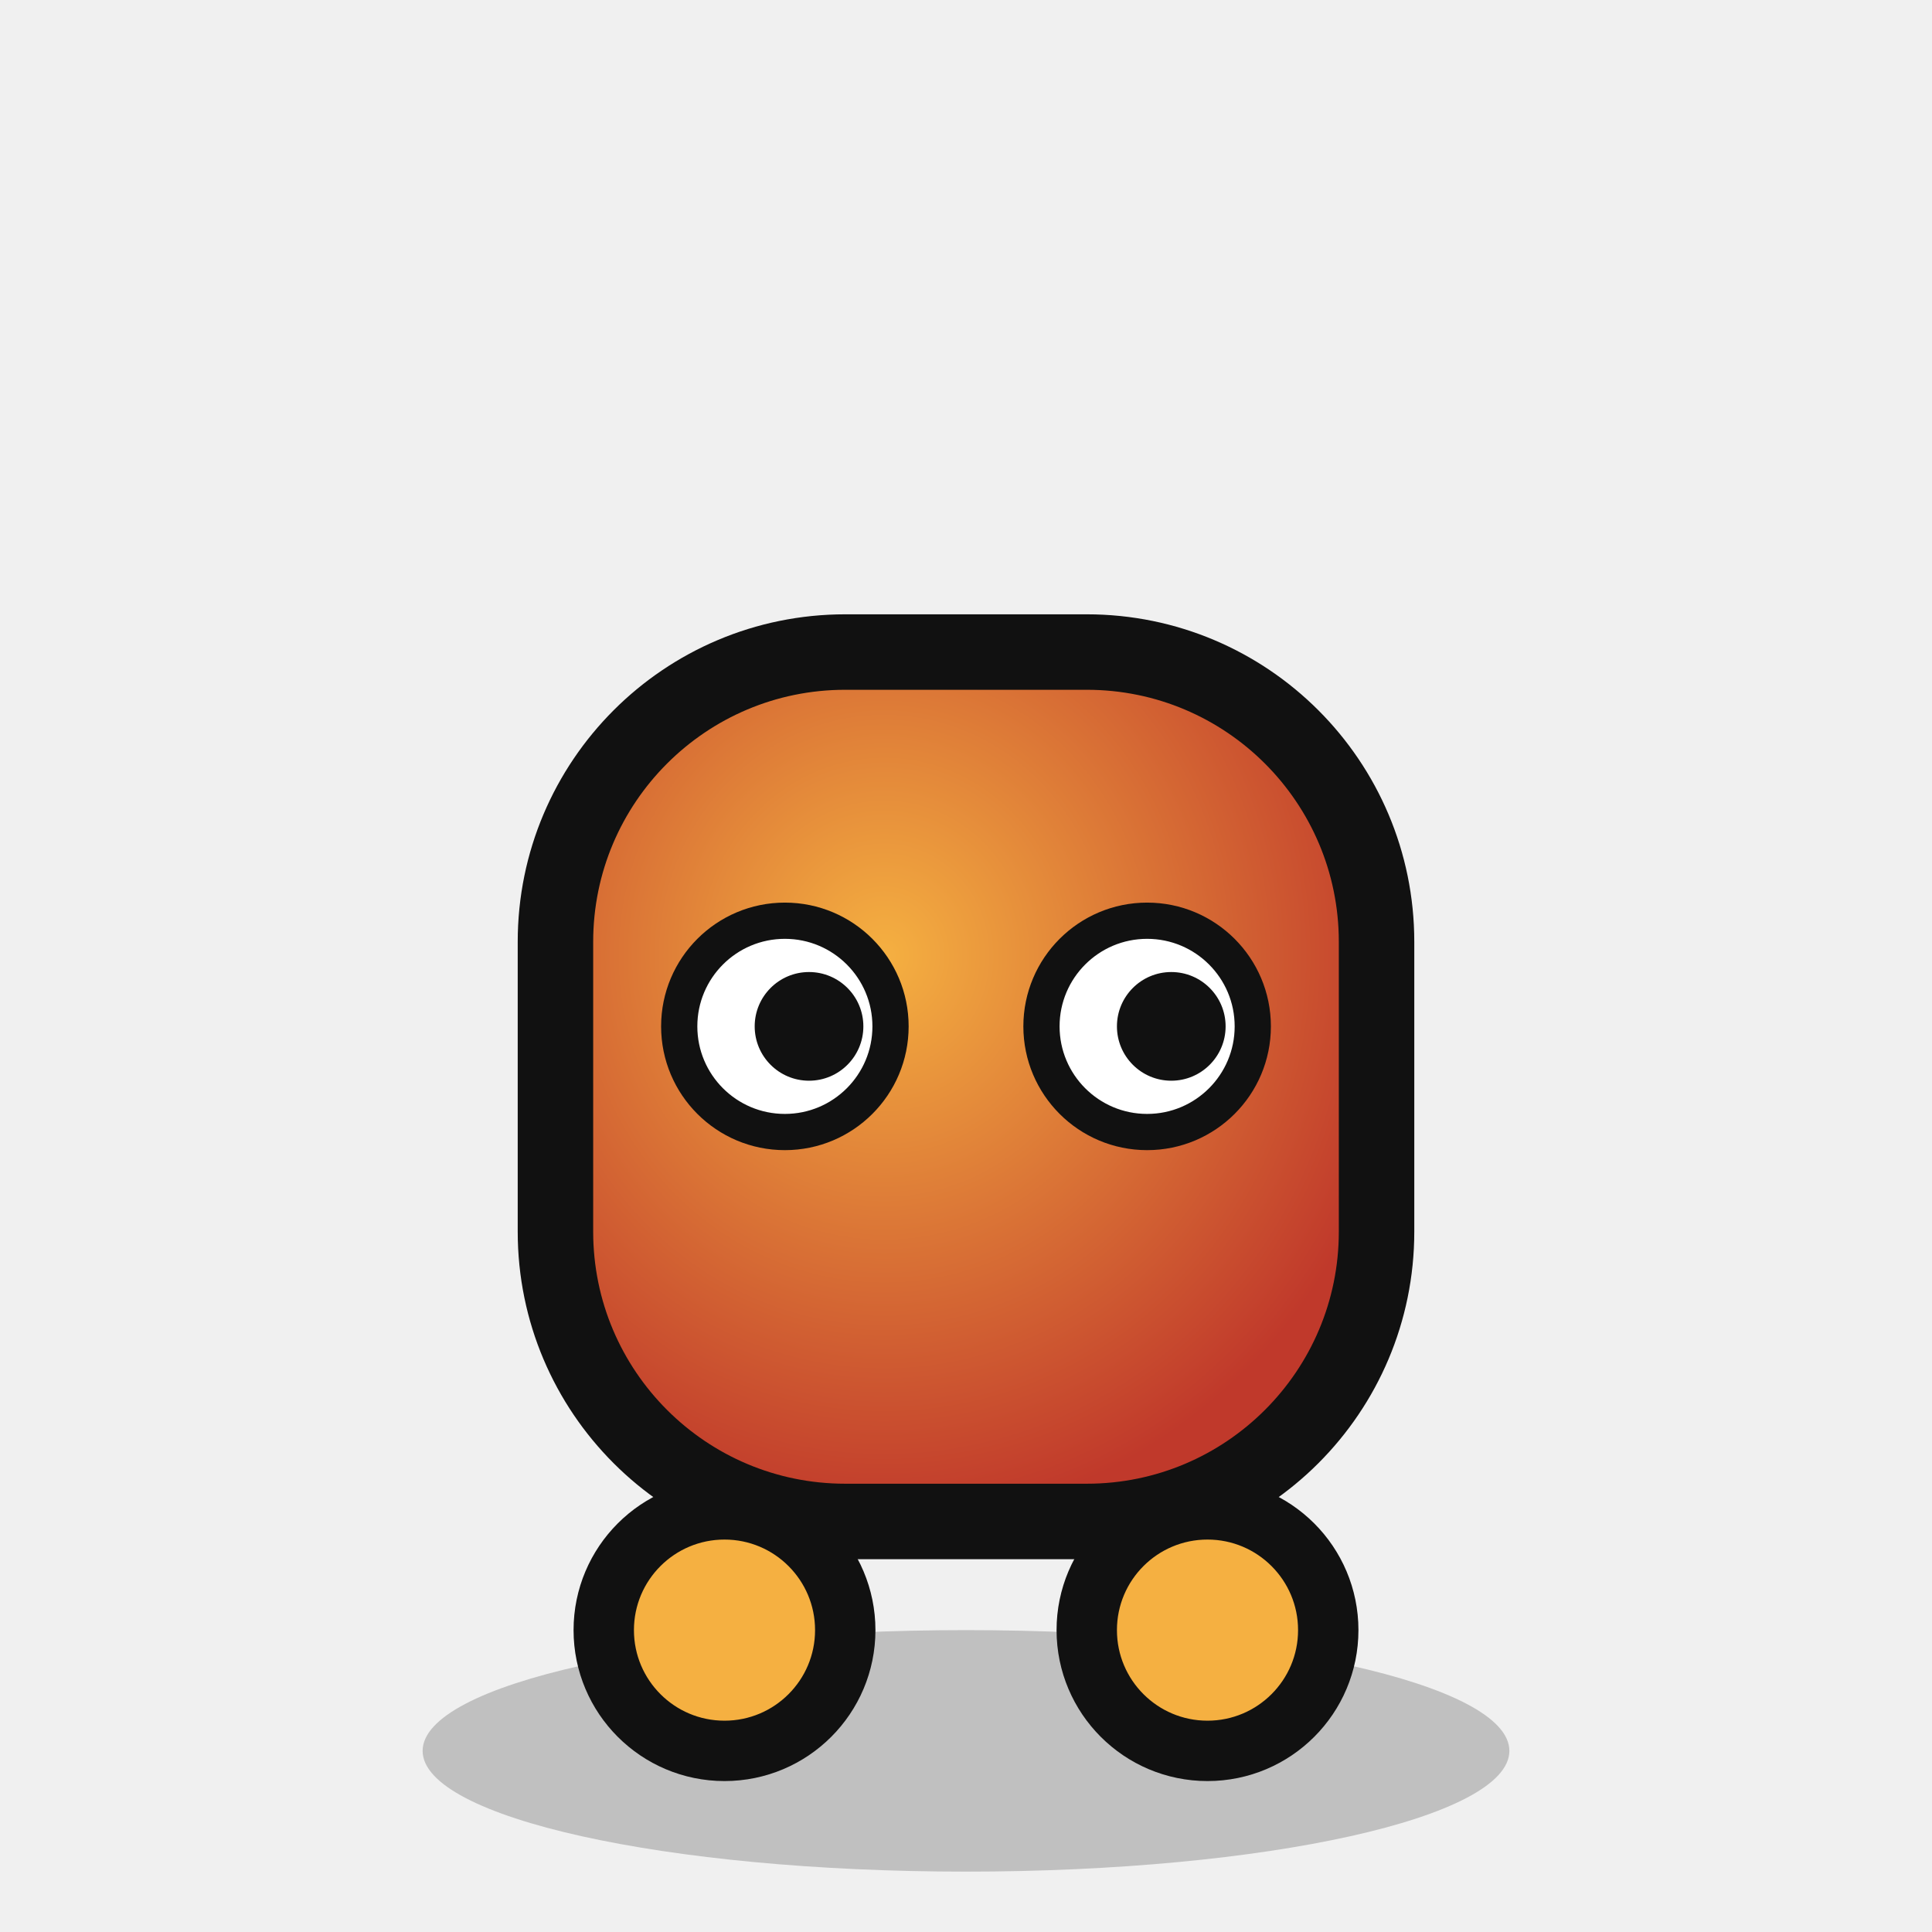
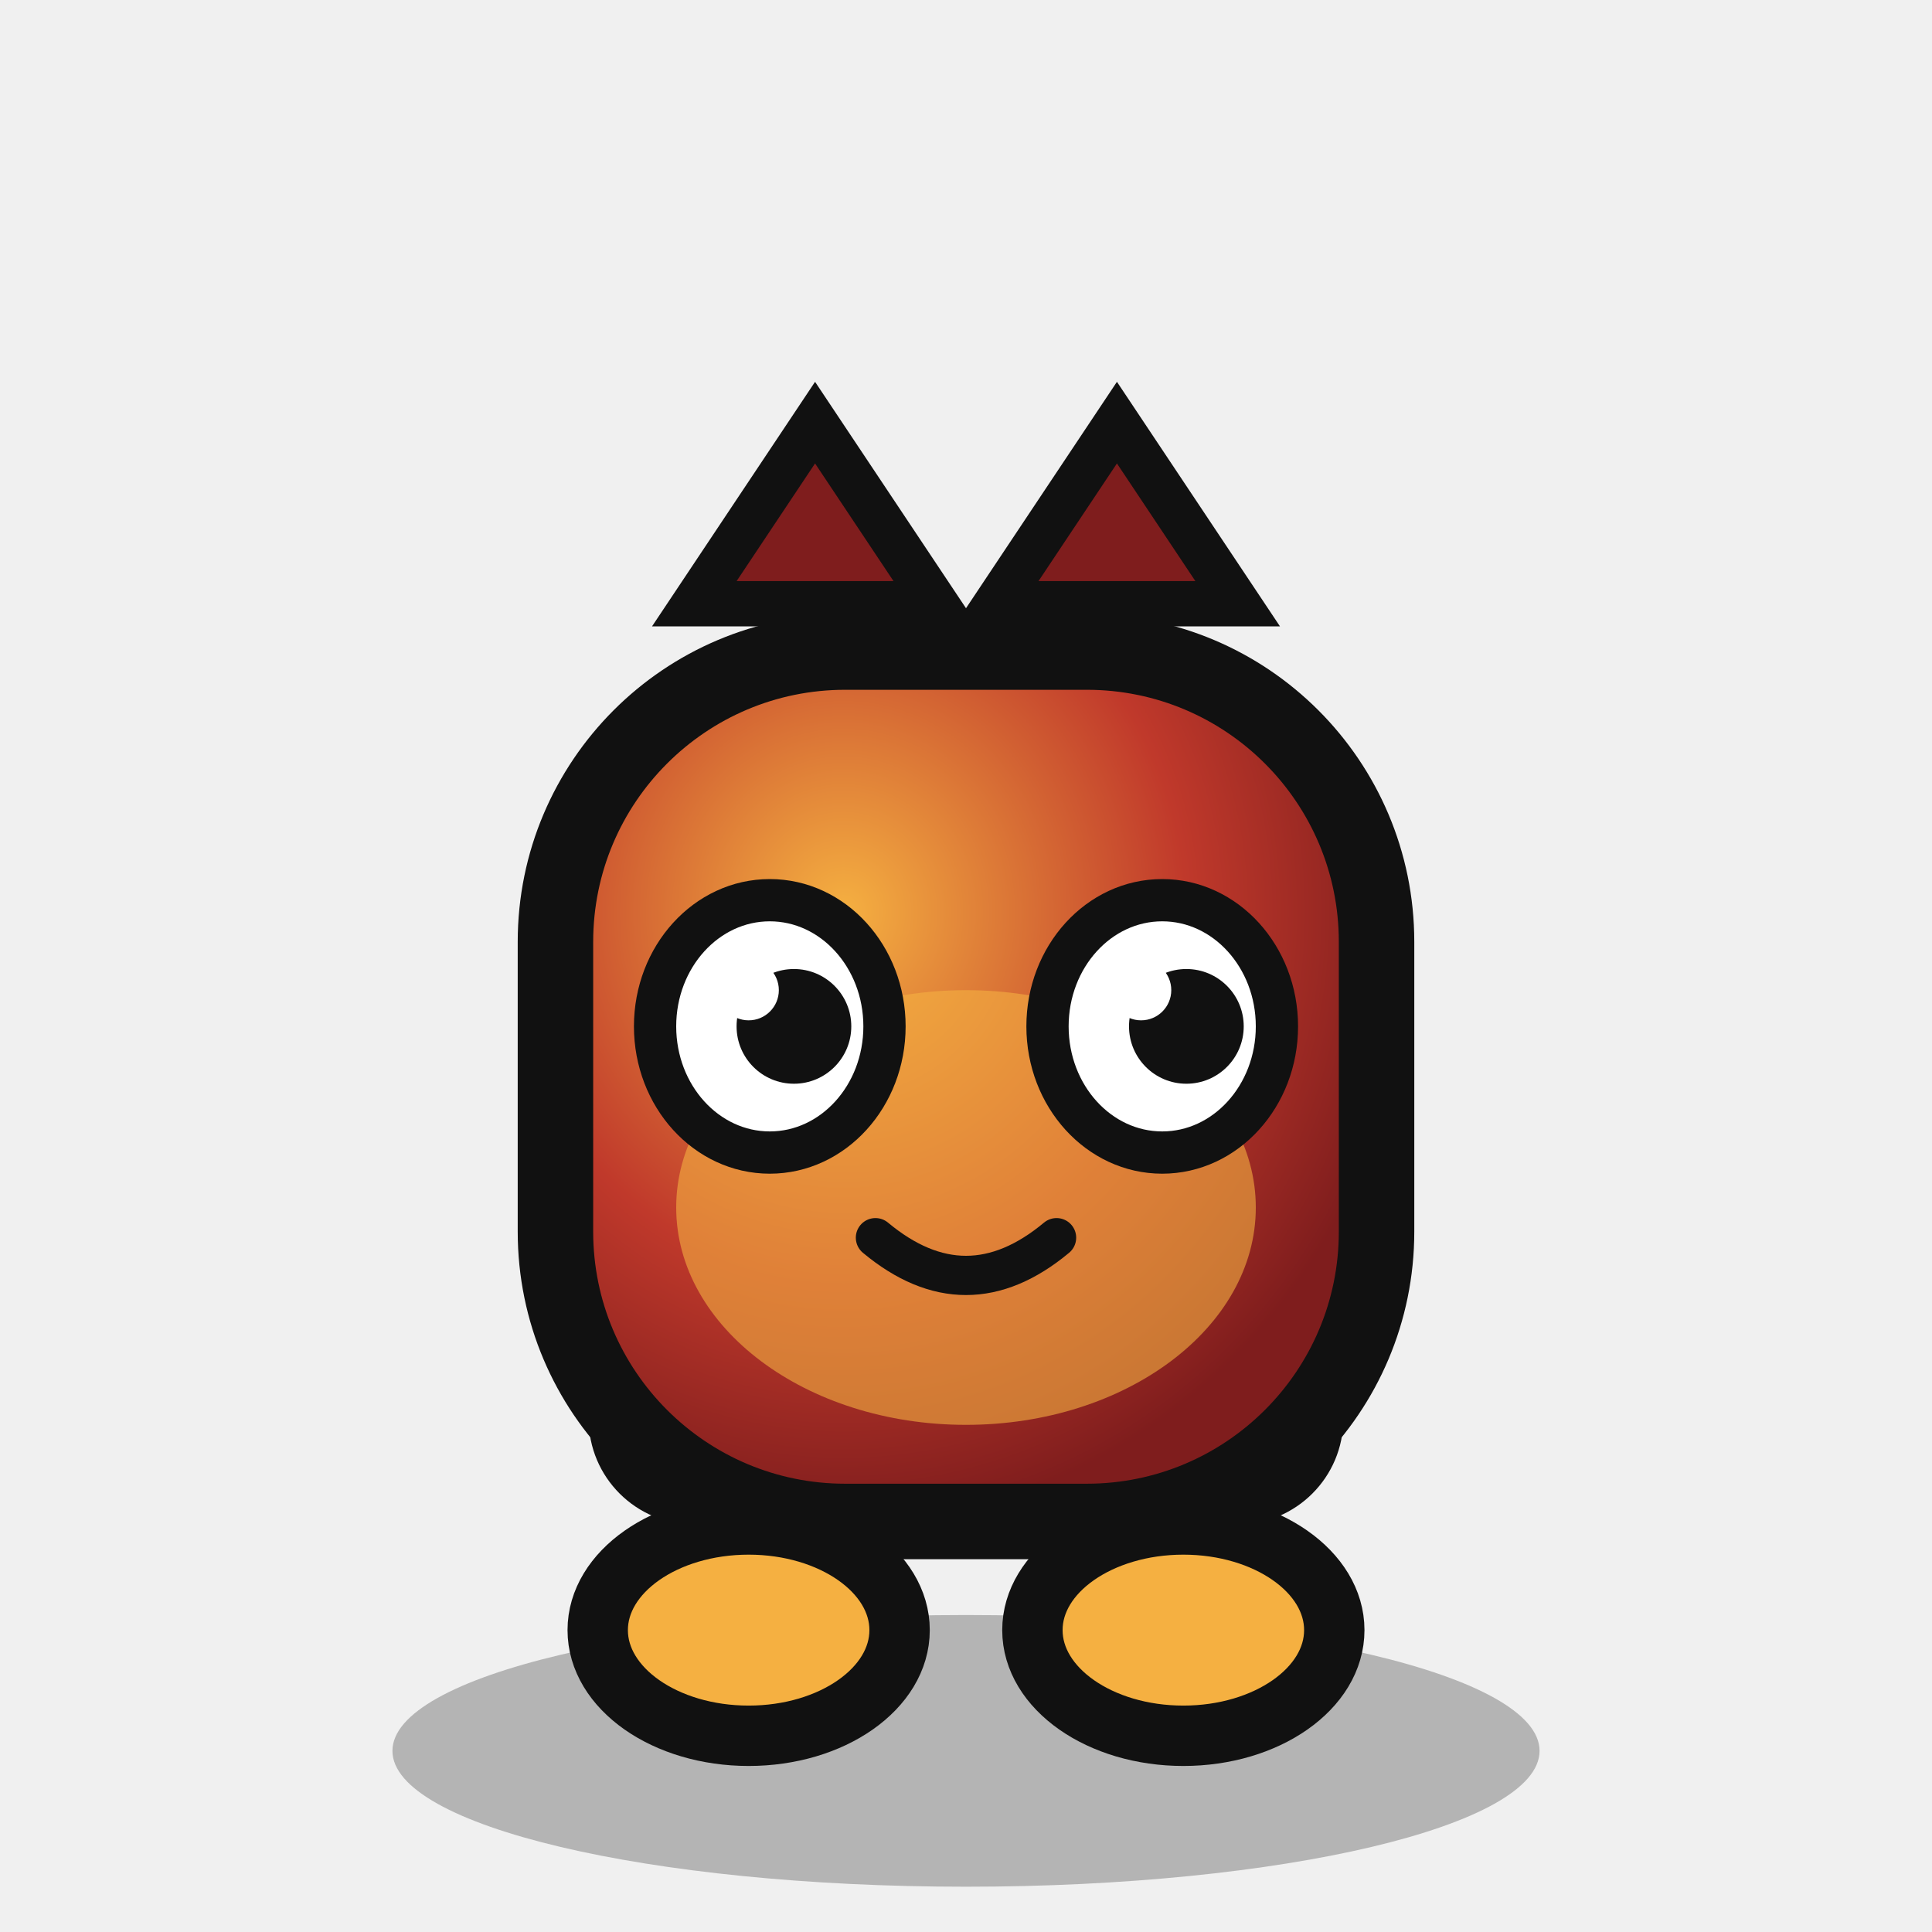
<svg xmlns="http://www.w3.org/2000/svg" viewBox="0 0 64 64" width="64" height="64">
  <defs>
-     <radialGradient id="grad" cx="40%" cy="35%" r="65%">
+     <radialGradient id="grad" cx="35%" cy="30%" r="70%">
      <stop offset="0%" stop-color="#F5B041" />
-       <stop offset="100%" stop-color="#C0392B" />
+       <stop offset="60%" stop-color="#C0392B" />
+       <stop offset="100%" stop-color="#7F1D1D" />
    </radialGradient>
  </defs>
-   <ellipse cx="32" cy="58" rx="18" ry="4" fill="#000" opacity="0.2" />
-   <rect x="22" y="44" width="20" height="5" rx="2" fill="#7F1D1D" />
-   <rect x="24" y="42" width="16" height="2" fill="#FFF" />
+   <ellipse cx="32" cy="58" rx="19" ry="4.5" fill="#000" opacity="0.25" />
+   <rect x="20" y="44" width="24" height="6" rx="3" fill="#7F1D1D" stroke="#111" stroke-width="1" />
+   <rect x="22" y="42" width="20" height="2" fill="#FFF" />
+   <polygon points="23,20 27,14 31,20" fill="#7F1D1D" stroke="#111" stroke-width="1.5" />
+   <polygon points="33,20 37,14 41,20" fill="#7F1D1D" stroke="#111" stroke-width="1.5" />
  <rect x="18.4" y="21.6" width="27.2" height="28.8" rx="9.6" fill="url(#grad)" stroke="#111" stroke-width="2.5" />
-   <circle cx="24" cy="54" r="4" fill="#F5B041" stroke="#111" stroke-width="2" />
-   <circle cx="40" cy="54" r="4" fill="#F5B041" stroke="#111" stroke-width="2" />
-   <circle cx="26" cy="34" r="3.5" fill="#FFFFFF" stroke="#111" stroke-width="1.2" />
-   <circle cx="26.8" cy="34" r="1.8" fill="#111" />
-   <circle cx="38" cy="34" r="3.5" fill="#FFFFFF" stroke="#111" stroke-width="1.2" />
-   <circle cx="38.8" cy="34" r="1.8" fill="#111" />
+   <ellipse cx="32" cy="40" rx="9.6" ry="7.2" fill="#F5B041" opacity="0.6" />
+   <ellipse cx="24.8" cy="54" rx="5" ry="3.5" fill="#F5B041" stroke="#111" stroke-width="2" />
+   <ellipse cx="39.2" cy="54" rx="5" ry="3.5" fill="#F5B041" stroke="#111" stroke-width="2" />
+   <ellipse cx="25.5" cy="34" rx="3.8" ry="4.18" fill="#FFFFFF" stroke="#111" stroke-width="1.4" />
+   <circle cx="26.3" cy="34" r="1.9" fill="#111" />
+   <circle cx="24.8" cy="32.8" r="1" fill="#FFF" />
+   <ellipse cx="38.5" cy="34" rx="3.8" ry="4.18" fill="#FFFFFF" stroke="#111" stroke-width="1.4" />
+   <circle cx="39.3" cy="34" r="1.9" fill="#111" />
+   <circle cx="37.8" cy="32.8" r="1" fill="#FFF" />
+   <path d="M 29 41 Q 32 43.5 35 41" stroke="#111" stroke-width="1.3" fill="none" stroke-linecap="round" />
</svg>
